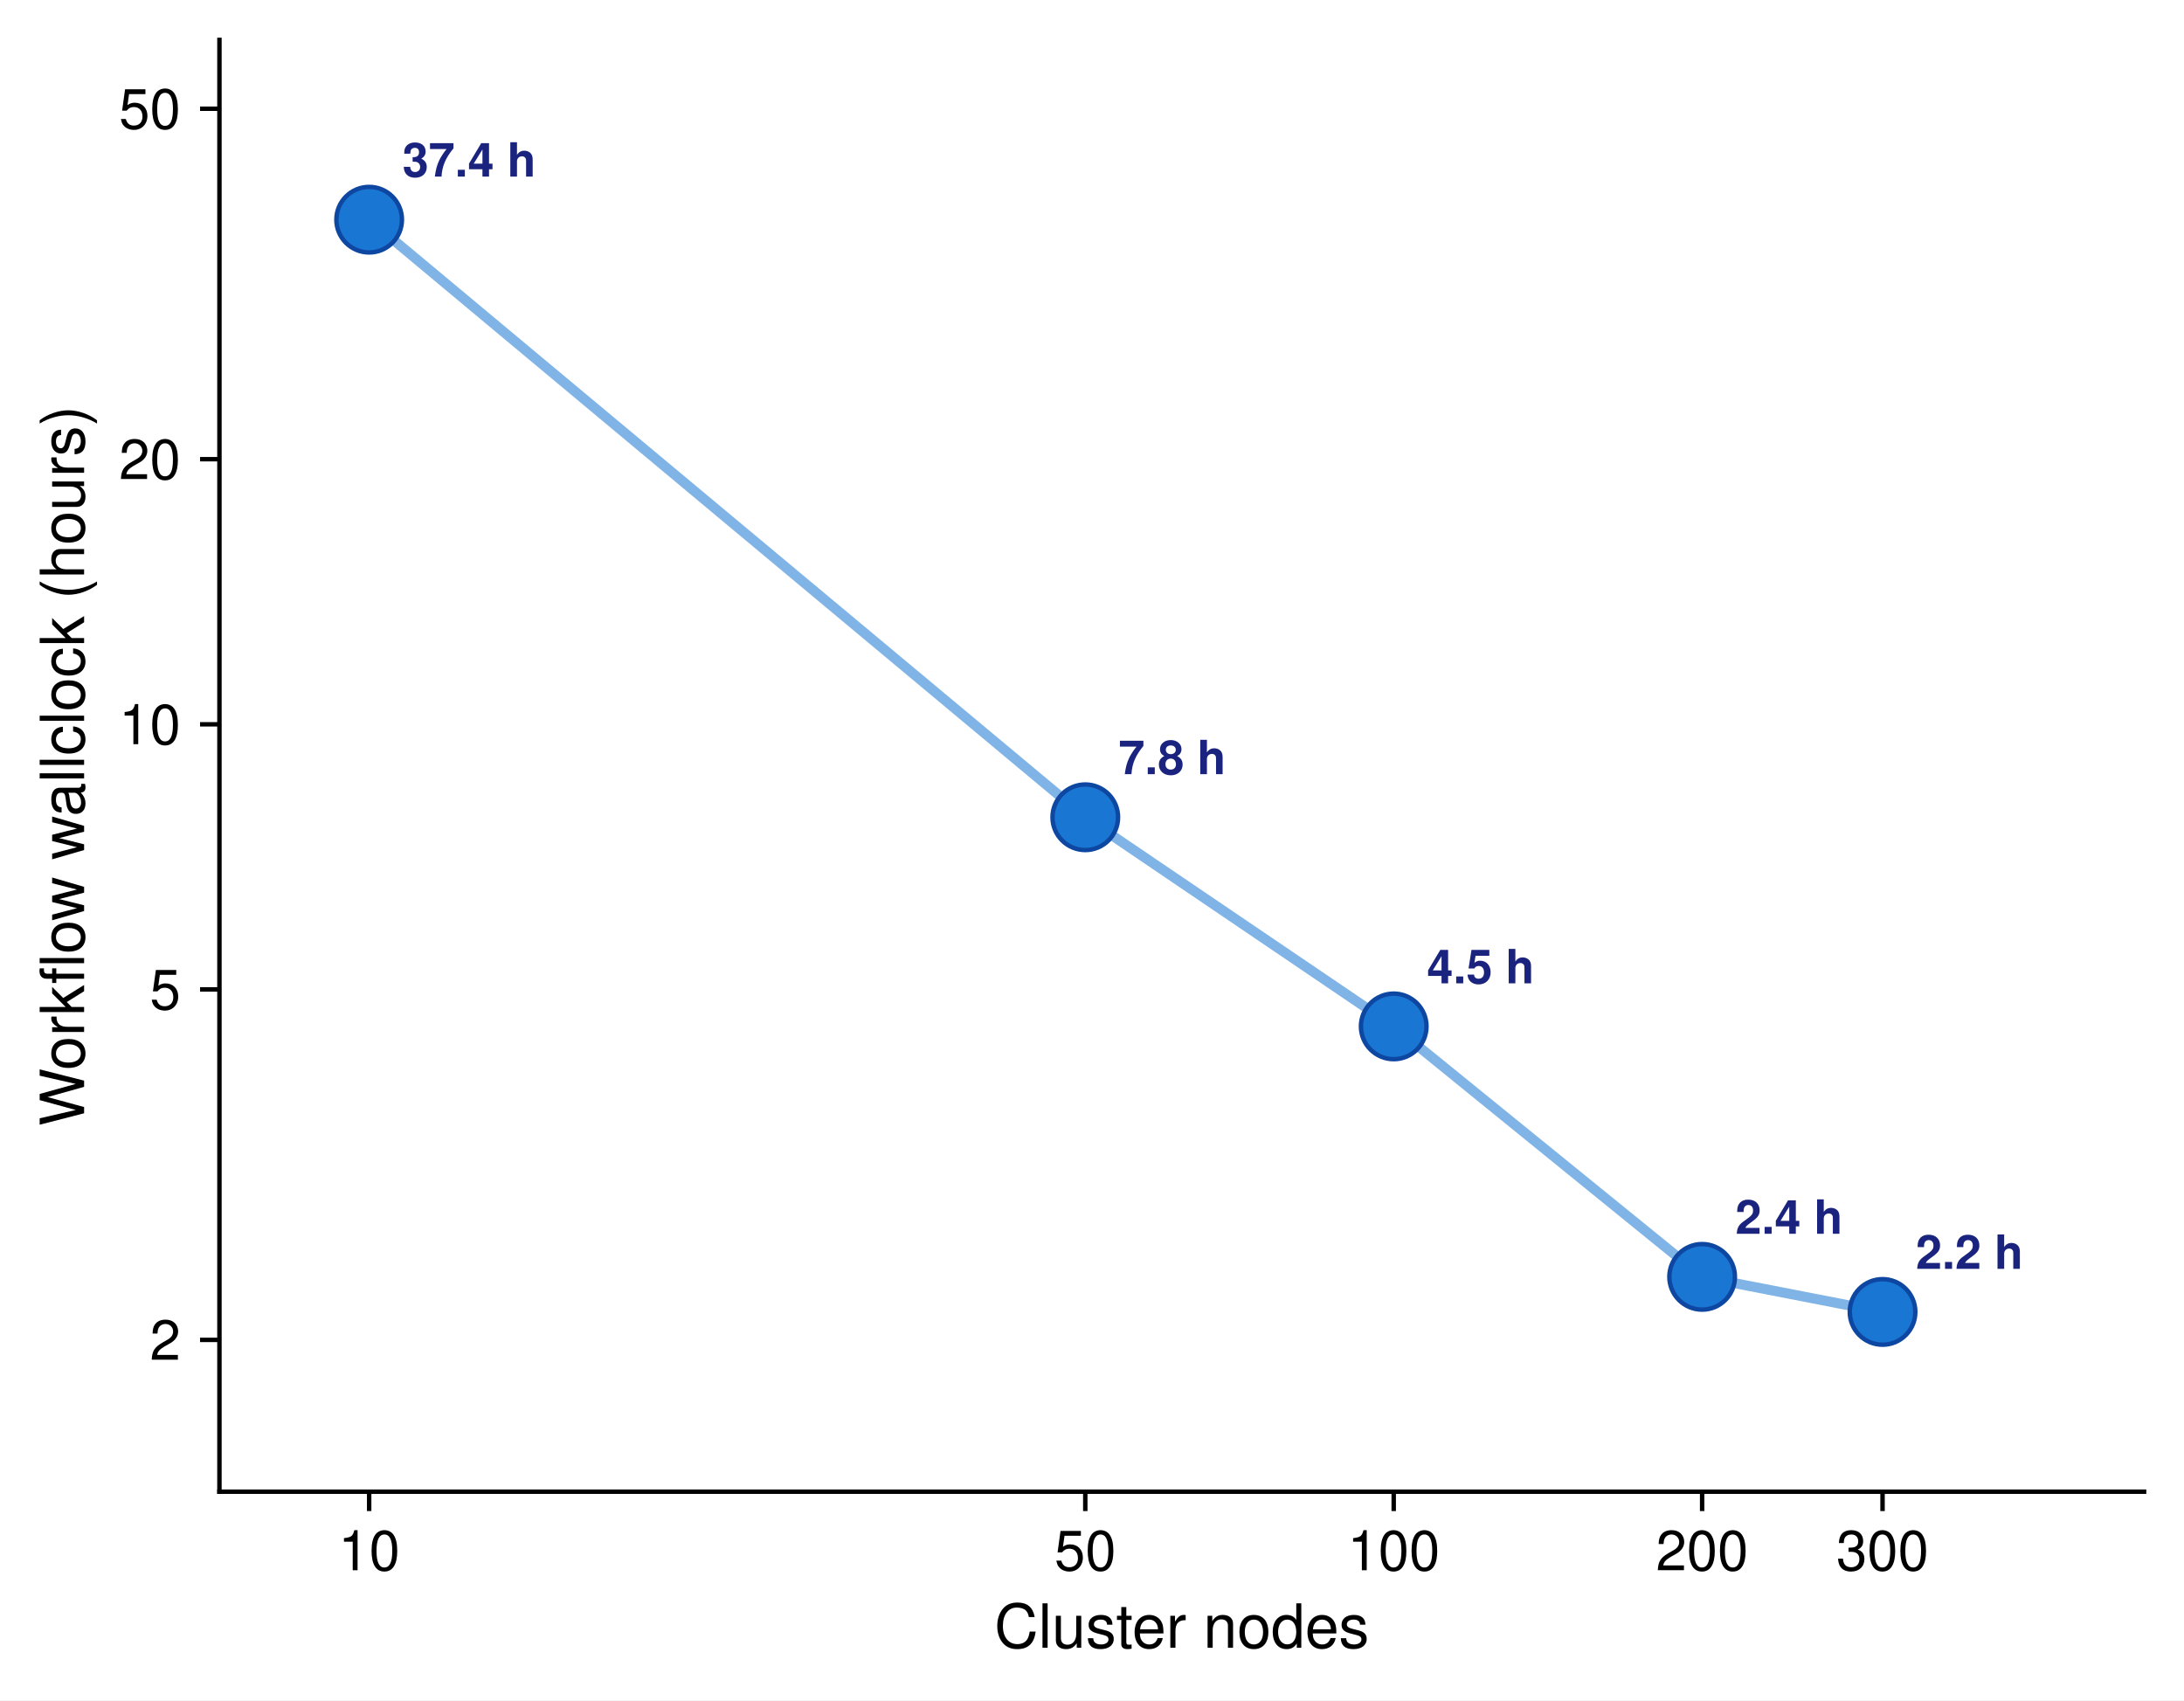
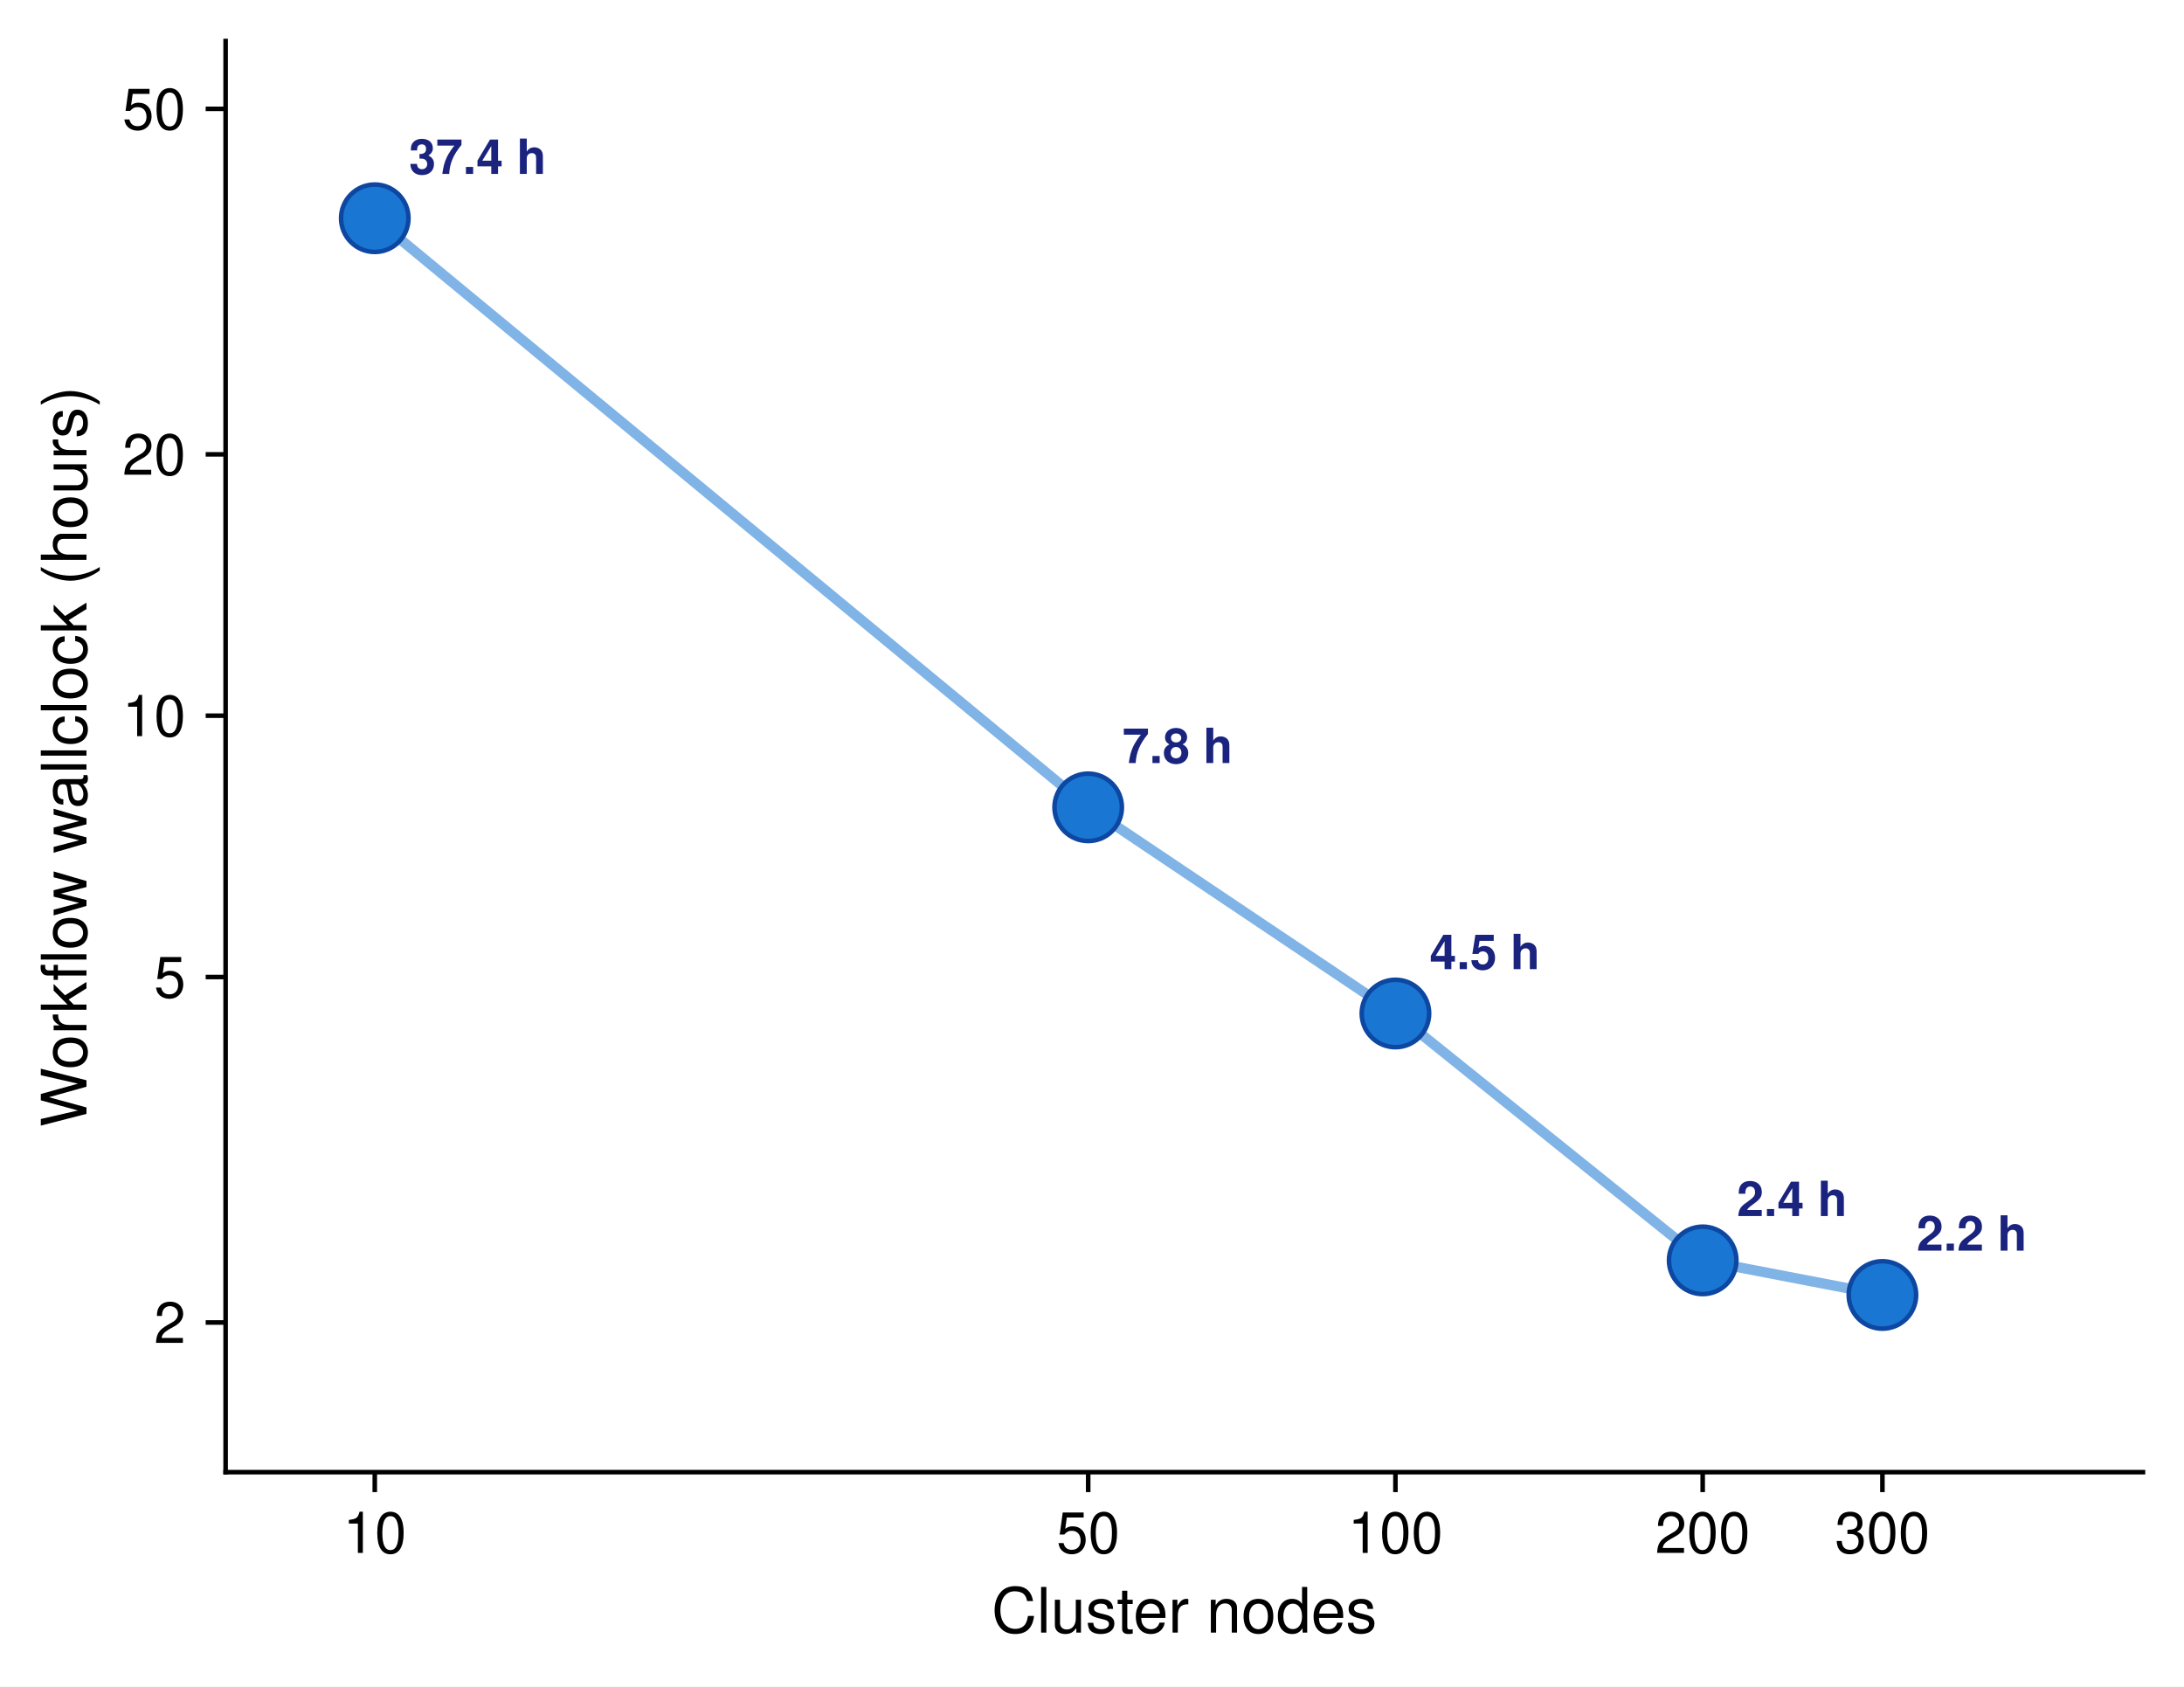
- <svg xmlns="http://www.w3.org/2000/svg" xmlns:xlink="http://www.w3.org/1999/xlink" width="393.986pt" height="306.721pt" viewBox="0 0 393.986 306.721" version="1.1">
+ <svg xmlns="http://www.w3.org/2000/svg" xmlns:xlink="http://www.w3.org/1999/xlink" width="383.186pt" height="295.921pt" viewBox="0 0 383.186 295.921" version="1.1">
  <defs>
    <style type="text/css">*{stroke-linejoin: round; stroke-linecap: butt}</style>
  </defs>
  <g id="figure_1">
    <g id="patch_1">
-       <path d="M 0 306.721  L 393.986 306.721  L 393.986 0  L 0 0  z " style="fill: #ffffff" />
+       <path d="M 0 295.921  L 383.186 295.921  L 383.186 0  L 0 0  z " style="fill: #ffffff" />
    </g>
    <g id="axes_1">
      <g id="patch_2">
-         <path d="M 39.586 269.08  L 386.786 269.08  L 386.786 7.2  L 39.586 7.2  z " style="fill: #ffffff" />
+         <path d="M 39.586 258.28  L 375.986 258.28  L 375.986 7.2  L 39.586 7.2  z " style="fill: #ffffff" />
      </g>
      <g id="matplotlib.axis_1">
        <g id="xtick_1">
          <g id="line2d_1">
            <defs>
-               <path id="m0f72f2795f" d="M 0 0  L 0 3.5  " style="stroke: #000000; stroke-width: 0.8" />
+               <path id="meea48e745b" d="M 0 0  L 0 3.5  " style="stroke: #000000; stroke-width: 0.8" />
            </defs>
            <g>
-               <use xlink:href="#m0f72f2795f" x="66.595" y="269.08" style="stroke: #000000; stroke-width: 0.8" />
+               <use xlink:href="#meea48e745b" x="65.754" y="258.28" style="stroke: #000000; stroke-width: 0.8" />
            </g>
          </g>
          <g id="text_1">
-             <text style="font-size: 10px; font-family: 'Helvetica', 'Arial', 'DejaVu Sans', sans-serif; text-anchor: middle" x="66.595" y="283.253" transform="rotate(-0 66.59454 283.2534)">10</text>
+             <text style="font-size: 10px; font-family: 'Helvetica', 'Arial', 'DejaVu Sans', sans-serif; text-anchor: middle" x="65.754" y="272.453" transform="rotate(-0 65.75442 272.4534)">10</text>
          </g>
        </g>
        <g id="xtick_2">
          <g id="line2d_2">
            <g>
-               <use xlink:href="#m0f72f2795f" x="195.782" y="269.08" style="stroke: #000000; stroke-width: 0.8" />
+               <use xlink:href="#meea48e745b" x="190.924" y="258.28" style="stroke: #000000; stroke-width: 0.8" />
            </g>
          </g>
          <g id="text_2">
-             <text style="font-size: 10px; font-family: 'Helvetica', 'Arial', 'DejaVu Sans', sans-serif; text-anchor: middle" x="195.782" y="283.253" transform="rotate(-0 195.7825 283.2534)">50</text>
+             <text style="font-size: 10px; font-family: 'Helvetica', 'Arial', 'DejaVu Sans', sans-serif; text-anchor: middle" x="190.924" y="272.453" transform="rotate(-0 190.9238 272.4534)">50</text>
          </g>
        </g>
        <g id="xtick_3">
          <g id="line2d_3">
            <g>
-               <use xlink:href="#m0f72f2795f" x="251.421" y="269.08" style="stroke: #000000; stroke-width: 0.8" />
+               <use xlink:href="#meea48e745b" x="244.831" y="258.28" style="stroke: #000000; stroke-width: 0.8" />
            </g>
          </g>
          <g id="text_3">
-             <text style="font-size: 10px; font-family: 'Helvetica', 'Arial', 'DejaVu Sans', sans-serif; text-anchor: middle" x="251.421" y="283.253" transform="rotate(-0 251.4207 283.2534)">100</text>
+             <text style="font-size: 10px; font-family: 'Helvetica', 'Arial', 'DejaVu Sans', sans-serif; text-anchor: middle" x="244.831" y="272.453" transform="rotate(-0 244.8314 272.4534)">100</text>
          </g>
        </g>
        <g id="xtick_4">
          <g id="line2d_4">
            <g>
-               <use xlink:href="#m0f72f2795f" x="307.059" y="269.08" style="stroke: #000000; stroke-width: 0.8" />
+               <use xlink:href="#meea48e745b" x="298.739" y="258.28" style="stroke: #000000; stroke-width: 0.8" />
            </g>
          </g>
          <g id="text_4">
-             <text style="font-size: 10px; font-family: 'Helvetica', 'Arial', 'DejaVu Sans', sans-serif; text-anchor: middle" x="307.059" y="283.253" transform="rotate(-0 307.0589 283.2534)">200</text>
+             <text style="font-size: 10px; font-family: 'Helvetica', 'Arial', 'DejaVu Sans', sans-serif; text-anchor: middle" x="298.739" y="272.453" transform="rotate(-0 298.7389 272.4534)">200</text>
          </g>
        </g>
        <g id="xtick_5">
          <g id="line2d_5">
            <g>
-               <use xlink:href="#m0f72f2795f" x="339.605" y="269.08" style="stroke: #000000; stroke-width: 0.8" />
+               <use xlink:href="#meea48e745b" x="330.273" y="258.28" style="stroke: #000000; stroke-width: 0.8" />
            </g>
          </g>
          <g id="text_5">
-             <text style="font-size: 10px; font-family: 'Helvetica', 'Arial', 'DejaVu Sans', sans-serif; text-anchor: middle" x="339.605" y="283.253" transform="rotate(-0 339.6052 283.2534)">300</text>
+             <text style="font-size: 10px; font-family: 'Helvetica', 'Arial', 'DejaVu Sans', sans-serif; text-anchor: middle" x="330.273" y="272.453" transform="rotate(-0 330.2728 272.4534)">300</text>
          </g>
        </g>
        <g id="text_6">
-           <text style="font-size: 11px; font-family: 'Helvetica', 'Arial', 'DejaVu Sans', sans-serif; text-anchor: middle" x="213.186" y="297.229" transform="rotate(-0 213.1863 297.2286)">Cluster nodes</text>
+           <text style="font-size: 11px; font-family: 'Helvetica', 'Arial', 'DejaVu Sans', sans-serif; text-anchor: middle" x="207.786" y="286.429" transform="rotate(-0 207.7862 286.4286)">Cluster nodes</text>
        </g>
      </g>
      <g id="matplotlib.axis_2">
        <g id="ytick_1">
          <g id="line2d_6">
            <defs>
-               <path id="meedcf886c8" d="M 0 0  L -3.5 0  " style="stroke: #000000; stroke-width: 0.8" />
+               <path id="m1f7ecc0baf" d="M 0 0  L -3.5 0  " style="stroke: #000000; stroke-width: 0.8" />
            </defs>
            <g>
-               <use xlink:href="#meedcf886c8" x="39.586" y="241.694" style="stroke: #000000; stroke-width: 0.8" />
+               <use xlink:href="#m1f7ecc0baf" x="39.586" y="232.023" style="stroke: #000000; stroke-width: 0.8" />
            </g>
          </g>
          <g id="text_7">
-             <text style="font-size: 10px; font-family: 'Helvetica', 'Arial', 'DejaVu Sans', sans-serif; text-anchor: end" x="32.586" y="245.281" transform="rotate(-0 32.58625 245.2806)">2</text>
+             <text style="font-size: 10px; font-family: 'Helvetica', 'Arial', 'DejaVu Sans', sans-serif; text-anchor: end" x="32.586" y="235.61" transform="rotate(-0 32.58625 235.61)">2</text>
          </g>
        </g>
        <g id="ytick_2">
          <g id="line2d_7">
            <g>
-               <use xlink:href="#meedcf886c8" x="39.586" y="178.476" style="stroke: #000000; stroke-width: 0.8" />
+               <use xlink:href="#m1f7ecc0baf" x="39.586" y="171.412" style="stroke: #000000; stroke-width: 0.8" />
            </g>
          </g>
          <g id="text_8">
-             <text style="font-size: 10px; font-family: 'Helvetica', 'Arial', 'DejaVu Sans', sans-serif; text-anchor: end" x="32.586" y="182.062" transform="rotate(-0 32.58625 182.0625)">5</text>
+             <text style="font-size: 10px; font-family: 'Helvetica', 'Arial', 'DejaVu Sans', sans-serif; text-anchor: end" x="32.586" y="174.999" transform="rotate(-0 32.58625 174.999)">5</text>
          </g>
        </g>
        <g id="ytick_3">
          <g id="line2d_8">
            <g>
-               <use xlink:href="#meedcf886c8" x="39.586" y="130.653" style="stroke: #000000; stroke-width: 0.8" />
+               <use xlink:href="#m1f7ecc0baf" x="39.586" y="125.562" style="stroke: #000000; stroke-width: 0.8" />
            </g>
          </g>
          <g id="text_9">
-             <text style="font-size: 10px; font-family: 'Helvetica', 'Arial', 'DejaVu Sans', sans-serif; text-anchor: end" x="32.586" y="134.24" transform="rotate(-0 32.58625 134.2398)">10</text>
+             <text style="font-size: 10px; font-family: 'Helvetica', 'Arial', 'DejaVu Sans', sans-serif; text-anchor: end" x="32.586" y="129.149" transform="rotate(-0 32.58625 129.1486)">10</text>
          </g>
        </g>
        <g id="ytick_4">
          <g id="line2d_9">
            <g>
-               <use xlink:href="#meedcf886c8" x="39.586" y="82.83" style="stroke: #000000; stroke-width: 0.8" />
+               <use xlink:href="#m1f7ecc0baf" x="39.586" y="79.711" style="stroke: #000000; stroke-width: 0.8" />
            </g>
          </g>
          <g id="text_10">
-             <text style="font-size: 10px; font-family: 'Helvetica', 'Arial', 'DejaVu Sans', sans-serif; text-anchor: end" x="32.586" y="86.417" transform="rotate(-0 32.58625 86.41716)">20</text>
+             <text style="font-size: 10px; font-family: 'Helvetica', 'Arial', 'DejaVu Sans', sans-serif; text-anchor: end" x="32.586" y="83.298" transform="rotate(-0 32.58625 83.29815)">20</text>
          </g>
        </g>
        <g id="ytick_5">
          <g id="line2d_10">
            <g>
-               <use xlink:href="#meedcf886c8" x="39.586" y="19.612" style="stroke: #000000; stroke-width: 0.8" />
+               <use xlink:href="#m1f7ecc0baf" x="39.586" y="19.1" style="stroke: #000000; stroke-width: 0.8" />
            </g>
          </g>
          <g id="text_11">
-             <text style="font-size: 10px; font-family: 'Helvetica', 'Arial', 'DejaVu Sans', sans-serif; text-anchor: end" x="32.586" y="23.199" transform="rotate(-0 32.58625 23.19904)">50</text>
+             <text style="font-size: 10px; font-family: 'Helvetica', 'Arial', 'DejaVu Sans', sans-serif; text-anchor: end" x="32.586" y="22.687" transform="rotate(-0 32.58625 22.68716)">50</text>
          </g>
        </g>
        <g id="text_12">
-           <text style="font-size: 11px; font-family: 'Helvetica', 'Arial', 'DejaVu Sans', sans-serif; text-anchor: middle" x="15.172" y="138.14" transform="rotate(-90 15.17156 138.14)">Workflow wallclock (hours)</text>
+           <text style="font-size: 11px; font-family: 'Helvetica', 'Arial', 'DejaVu Sans', sans-serif; text-anchor: middle" x="15.172" y="132.74" transform="rotate(-90 15.17156 132.74)">Workflow wallclock (hours)</text>
        </g>
      </g>
      <g id="line2d_11">
-         <path d="M 66.595 39.627  L 195.782 147.424  L 251.421 185.147  L 307.059 230.325  L 339.605 236.653  " clip-path="url(#p76df3b9055)" style="fill: none; stroke: #1976d2; stroke-opacity: 0.55; stroke-width: 1.8; stroke-linecap: square" />
+         <path d="M 65.754 38.29  L 190.924 141.641  L 244.831 177.809  L 298.739 221.123  L 330.273 227.19  " clip-path="url(#pf85356487b)" style="fill: none; stroke: #1976d2; stroke-opacity: 0.55; stroke-width: 1.8; stroke-linecap: square" />
      </g>
      <g id="patch_3">
-         <path d="M 39.586 269.08  L 39.586 7.2  " style="fill: none; stroke: #000000; stroke-width: 0.8; stroke-linejoin: miter; stroke-linecap: square" />
+         <path d="M 39.586 258.28  L 39.586 7.2  " style="fill: none; stroke: #000000; stroke-width: 0.8; stroke-linejoin: miter; stroke-linecap: square" />
      </g>
      <g id="patch_4">
-         <path d="M 39.586 269.08  L 386.786 269.08  " style="fill: none; stroke: #000000; stroke-width: 0.8; stroke-linejoin: miter; stroke-linecap: square" />
+         <path d="M 39.586 258.28  L 375.986 258.28  " style="fill: none; stroke: #000000; stroke-width: 0.8; stroke-linejoin: miter; stroke-linecap: square" />
      </g>
      <g id="PathCollection_1">
        <defs>
-           <path id="m279f22ca69" d="M 0 5.916  C 1.569 5.916 3.074 5.293 4.183 4.183  C 5.293 3.074 5.916 1.569 5.916 0  C 5.916 -1.569 5.293 -3.074 4.183 -4.183  C 3.074 -5.293 1.569 -5.916 0 -5.916  C -1.569 -5.916 -3.074 -5.293 -4.183 -4.183  C -5.293 -3.074 -5.916 -1.569 -5.916 0  C -5.916 1.569 -5.293 3.074 -4.183 4.183  C -3.074 5.293 -1.569 5.916 0 5.916  z " style="stroke: #0d47a1; stroke-width: 0.8" />
+           <path id="m03f2e84594" d="M 0 5.916  C 1.569 5.916 3.074 5.293 4.183 4.183  C 5.293 3.074 5.916 1.569 5.916 0  C 5.916 -1.569 5.293 -3.074 4.183 -4.183  C 3.074 -5.293 1.569 -5.916 0 -5.916  C -1.569 -5.916 -3.074 -5.293 -4.183 -4.183  C -5.293 -3.074 -5.916 -1.569 -5.916 0  C -5.916 1.569 -5.293 3.074 -4.183 4.183  C -3.074 5.293 -1.569 5.916 0 5.916  z " style="stroke: #0d47a1; stroke-width: 0.8" />
        </defs>
-         <g clip-path="url(#p76df3b9055)">
-           <use xlink:href="#m279f22ca69" x="66.595" y="39.627" style="fill: #1976d2; stroke: #0d47a1; stroke-width: 0.8" />
-           <use xlink:href="#m279f22ca69" x="195.782" y="147.424" style="fill: #1976d2; stroke: #0d47a1; stroke-width: 0.8" />
-           <use xlink:href="#m279f22ca69" x="251.421" y="185.147" style="fill: #1976d2; stroke: #0d47a1; stroke-width: 0.8" />
-           <use xlink:href="#m279f22ca69" x="307.059" y="230.325" style="fill: #1976d2; stroke: #0d47a1; stroke-width: 0.8" />
-           <use xlink:href="#m279f22ca69" x="339.605" y="236.653" style="fill: #1976d2; stroke: #0d47a1; stroke-width: 0.8" />
+         <g clip-path="url(#pf85356487b)">
+           <use xlink:href="#m03f2e84594" x="65.754" y="38.29" style="fill: #1976d2; stroke: #0d47a1; stroke-width: 0.8" />
+           <use xlink:href="#m03f2e84594" x="190.924" y="141.641" style="fill: #1976d2; stroke: #0d47a1; stroke-width: 0.8" />
+           <use xlink:href="#m03f2e84594" x="244.831" y="177.809" style="fill: #1976d2; stroke: #0d47a1; stroke-width: 0.8" />
+           <use xlink:href="#m03f2e84594" x="298.739" y="221.123" style="fill: #1976d2; stroke: #0d47a1; stroke-width: 0.8" />
+           <use xlink:href="#m03f2e84594" x="330.273" y="227.19" style="fill: #1976d2; stroke: #0d47a1; stroke-width: 0.8" />
        </g>
      </g>
      <g id="text_13">
-         <text style="font-weight: 700; font-size: 8.5px; font-family: 'Helvetica', 'Arial', 'DejaVu Sans', sans-serif; text-anchor: start; fill: #1a237e" x="72.595" y="31.855" transform="rotate(-0 72.59454 31.85549)">37.4 h</text>
+         <text style="font-weight: 700; font-size: 8.5px; font-family: 'Helvetica', 'Arial', 'DejaVu Sans', sans-serif; text-anchor: start; fill: #1a237e" x="71.754" y="30.518" transform="rotate(-0 71.75442 30.51818)">37.4 h</text>
      </g>
      <g id="text_14">
-         <text style="font-weight: 700; font-size: 8.5px; font-family: 'Helvetica', 'Arial', 'DejaVu Sans', sans-serif; text-anchor: start; fill: #1a237e" x="201.782" y="139.653" transform="rotate(-0 201.7825 139.6526)">7.8 h</text>
+         <text style="font-weight: 700; font-size: 8.5px; font-family: 'Helvetica', 'Arial', 'DejaVu Sans', sans-serif; text-anchor: start; fill: #1a237e" x="196.924" y="133.87" transform="rotate(-0 196.9238 133.8697)">7.8 h</text>
      </g>
      <g id="text_15">
-         <text style="font-weight: 700; font-size: 8.5px; font-family: 'Helvetica', 'Arial', 'DejaVu Sans', sans-serif; text-anchor: start; fill: #1a237e" x="257.421" y="177.375" transform="rotate(-0 257.4207 177.3755)">4.5 h</text>
+         <text style="font-weight: 700; font-size: 8.5px; font-family: 'Helvetica', 'Arial', 'DejaVu Sans', sans-serif; text-anchor: start; fill: #1a237e" x="250.831" y="170.037" transform="rotate(-0 250.8314 170.0369)">4.5 h</text>
      </g>
      <g id="text_16">
-         <text style="font-weight: 700; font-size: 8.5px; font-family: 'Helvetica', 'Arial', 'DejaVu Sans', sans-serif; text-anchor: start; fill: #1a237e" x="313.059" y="222.553" transform="rotate(-0 313.0589 222.5531)">2.4 h</text>
+         <text style="font-weight: 700; font-size: 8.5px; font-family: 'Helvetica', 'Arial', 'DejaVu Sans', sans-serif; text-anchor: start; fill: #1a237e" x="304.739" y="213.351" transform="rotate(-0 304.7389 213.3514)">2.4 h</text>
      </g>
      <g id="text_17">
-         <text style="font-weight: 700; font-size: 8.5px; font-family: 'Helvetica', 'Arial', 'DejaVu Sans', sans-serif; text-anchor: start; fill: #1a237e" x="345.605" y="228.881" transform="rotate(-0 345.6052 228.8811)">2.2 h</text>
+         <text style="font-weight: 700; font-size: 8.5px; font-family: 'Helvetica', 'Arial', 'DejaVu Sans', sans-serif; text-anchor: start; fill: #1a237e" x="336.273" y="219.418" transform="rotate(-0 336.2728 219.4184)">2.2 h</text>
      </g>
    </g>
  </g>
  <defs>
-     <clipPath id="p76df3b9055">
-       <rect x="39.586" y="7.2" width="347.2" height="261.88" />
+     <clipPath id="pf85356487b">
+       <rect x="39.586" y="7.2" width="336.4" height="251.08" />
    </clipPath>
  </defs>
</svg>
